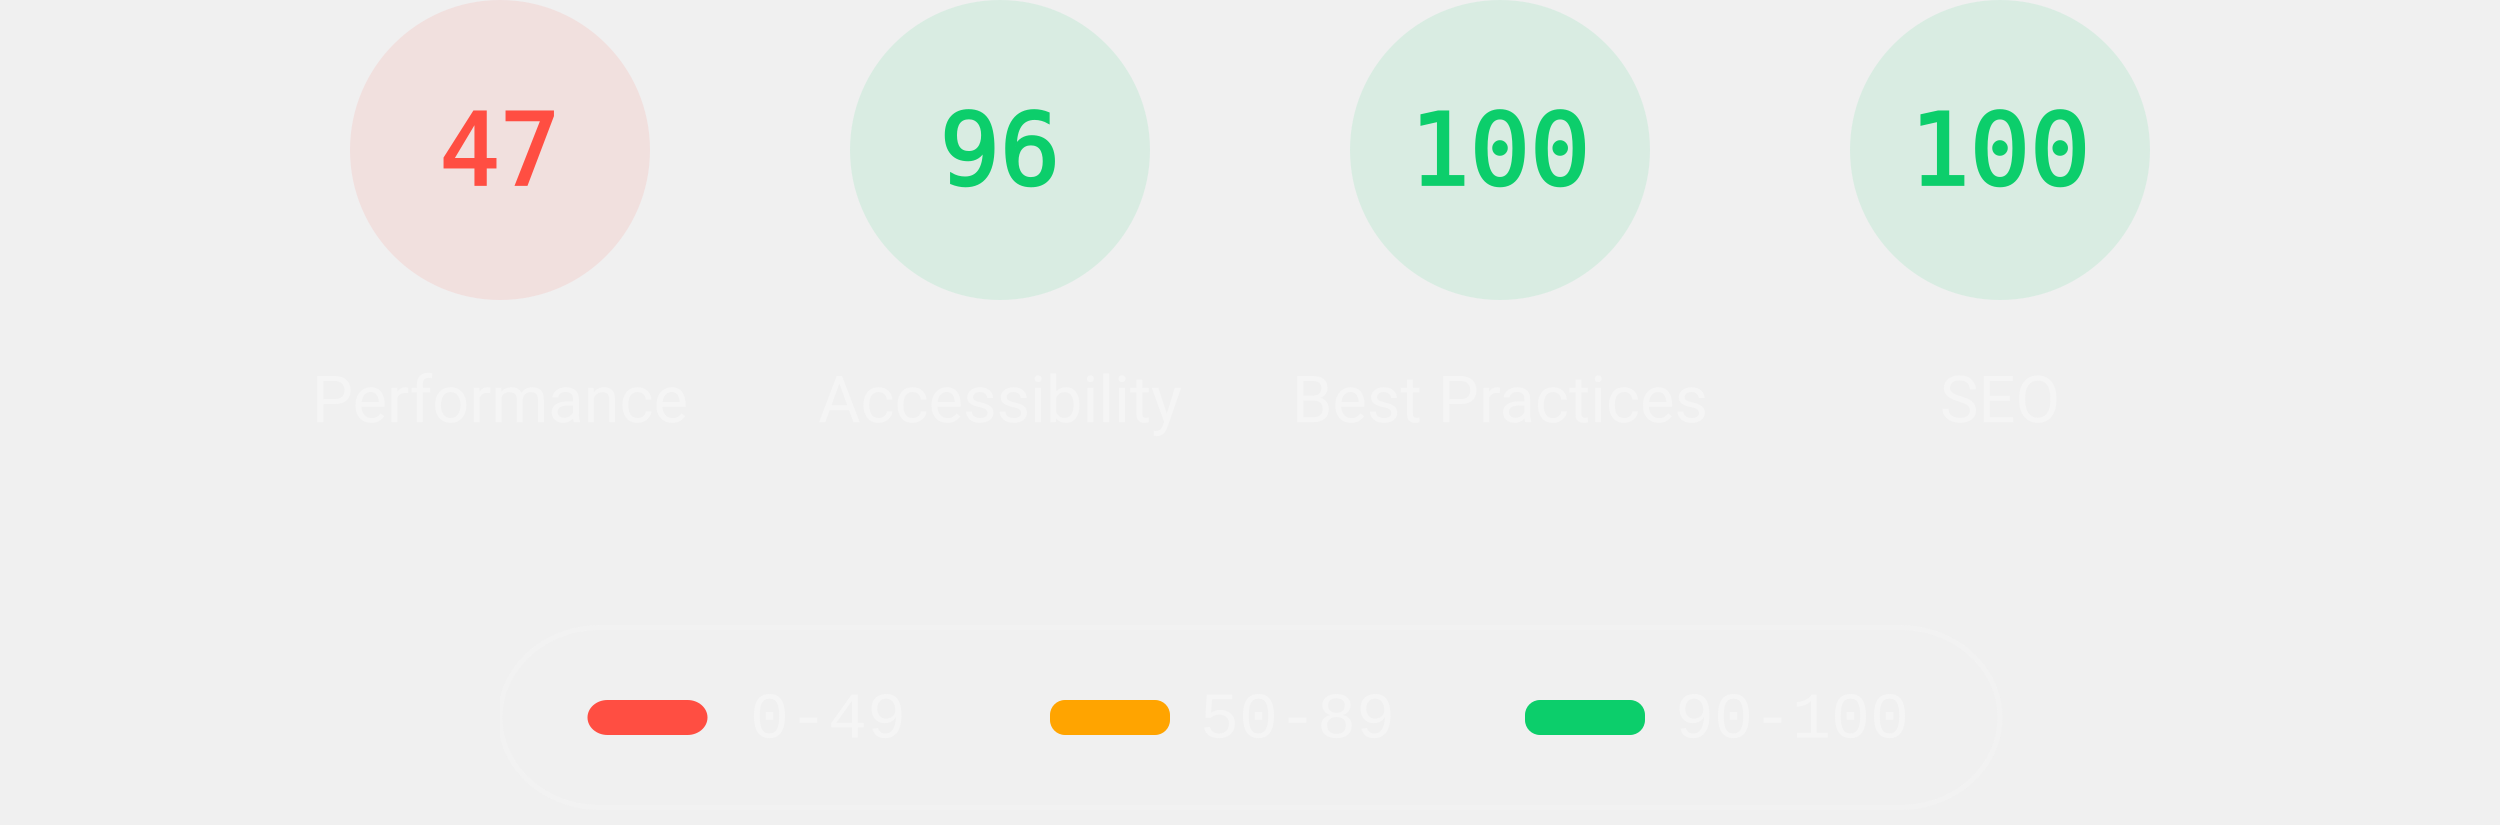
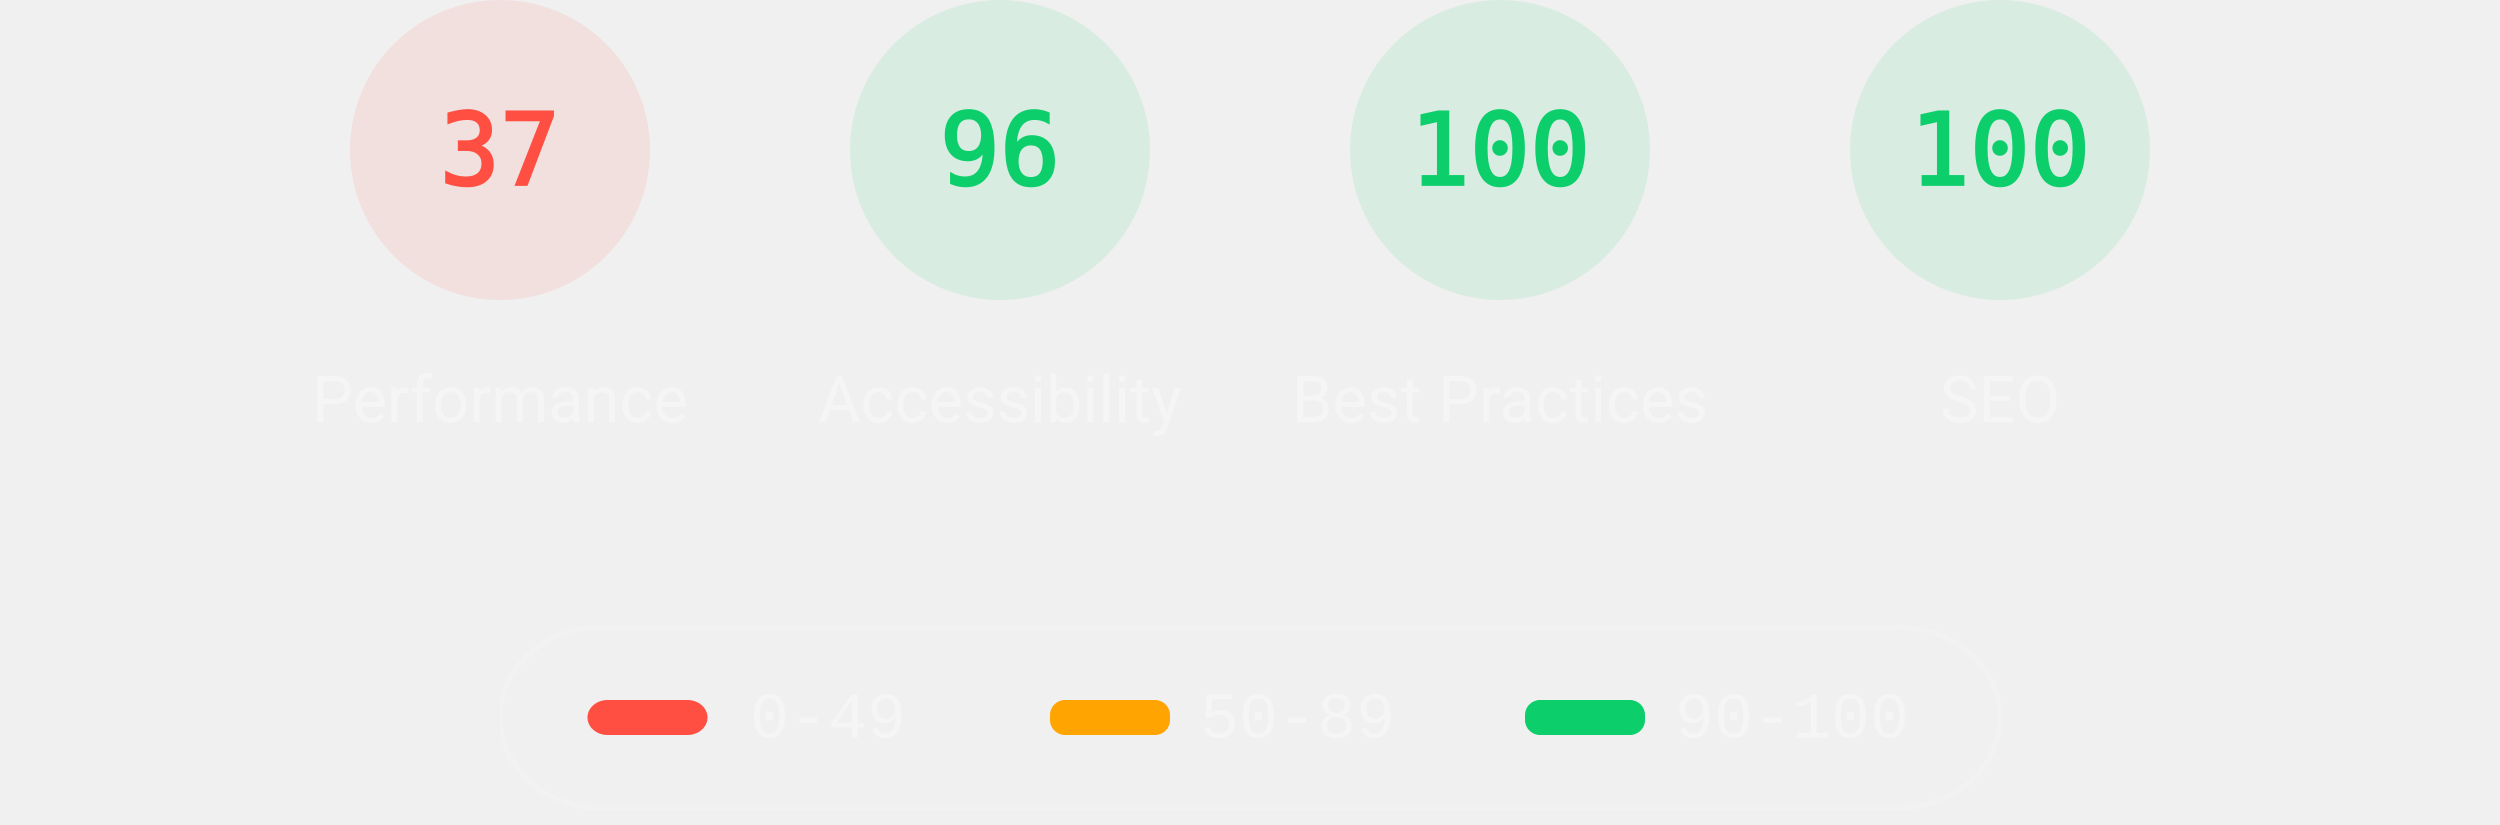
<svg xmlns="http://www.w3.org/2000/svg" class="theme--dark" fill="none" width="1000" height="330">
  <style>
			.gauge-base {
				opacity: 0.1
			}

			.gauge-arc {
				fill: none;
				animation-delay: 250ms;
				stroke-linecap: round;
				transform: rotate(-90deg);
				transform-origin: 100px 60px;
				animation: load-gauge 1s ease forwards
			}

			.guage-text {
				font-size: 40px;
				font-family: monospace;
				text-align: center
			}

			.guage-red {
				color: #ff4e42;
				fill: #ff4e42;
				stroke: #ff4e42
			}
			.guage-orange {
				color: #ffa400;
				fill: #ffa400;
				stroke: #ffa400
			}
			.guage-green {
				color: #0cce6b;
				fill: #0cce6b;
				stroke: #0cce6b
			}
			.theme--agnostic .guage-undefined {
				color: #5c5c5c;
				fill: #5c5c5c;
				stroke: #5c5c5c
			}
			.theme--light .guage-undefined {
				color: #1e1e1e;
				fill: #1e1e1e;
				stroke: #1e1e1e
			}
			.theme--dark .guage-undefined {
				color: #f5f5f5;
				fill: #f5f5f5;
				stroke: #f5f5f5
			}

			.guage-title {
				stroke: none;
				font-size: 26px;
				line-height: 26px;
				font-family: Roboto, Halvetica, Arial, sans-serif
			}
			.metric.guage-title {
				font-family: 'Courier New', Courier, monospace
			}
			.theme--agnostic .guage-title {
				color: #737373;
				fill: #737373
			}
			.theme--light .guage-title {
				color: #212121;
				fill: #212121
			}
			.theme--dark .guage-title {
				color: #f5f5f5;
				fill: #f5f5f5
			}

			@keyframes load-gauge {
				from {
					stroke-dasharray: 0 352.858
				}
			}
			.lh-gauge--pwa__disc {
				fill: #e0e0e0
			}
			.lh-gauge--pwa__logo {
				position: relative;
				fill: #b0b0b0
			}
			.lh-gauge--pwa__invisible {
				display: none
			}
			.lh-gauge--pwa__visible {
				display: inline
			}
			.guage-invisible {
				display: none
			}
			.lh-gauge--pwa__logo--primary-color {
				fill: #304ffe
			}
			.theme--agnostic .lh-gauge--pwa__logo--secondary-color {
				fill: #787878
			}
			.theme--light .lh-gauge--pwa__logo--secondary-color {
				fill: #3d3d3d
			}
			.theme--dark .lh-gauge--pwa__logo--secondary-color {
				fill: #d8b6b6
			}
			.theme--light #svg_2 {
				stroke: #00000022
			}
			.theme--agnostic #svg_2 {
				stroke: #616161
			}
			.theme--light #svg_2 {
				stroke: #00000022
			}
			.theme--dark #svg_2 {
				stroke: #f5f5f566
			}
		</style>
  <svg class="guage-div guage-perf guage-red" viewBox="0 0 200 200" width="200" height="200" x="100" y="0">
    <circle class="gauge-base" r="56" cx="100" cy="60" stroke-width="8" />
-     <circle class="gauge-arc guage-arc-1" r="56" cx="100" cy="60" stroke-width="8" style="stroke-dasharray: 165.373, 351.858;" />
-     <text class="guage-text" x="100px" y="60px" alignment-baseline="central" dominant-baseline="central" text-anchor="middle">47</text>
+     <circle class="gauge-arc guage-arc-1" r="56" cx="100" cy="60" stroke-width="8" style="stroke-dasharray: 130.187, 351.858;" />
+     <text class="guage-text" x="100px" y="60px" alignment-baseline="central" dominant-baseline="central" text-anchor="middle">37</text>
    <text class="guage-title" x="100px" y="160px" alignment-baseline="central" dominant-baseline="central" text-anchor="middle">Performance</text>
  </svg>
  <svg class="guage-div guage-acc guage-green" viewBox="0 0 200 200" width="200" height="200" x="300" y="0">
    <circle class="gauge-base" r="56" cx="100" cy="60" stroke-width="8" />
    <circle class="gauge-arc guage-arc-2" r="56" cx="100" cy="60" stroke-width="8" style="stroke-dasharray: 337.784, 351.858;" />
    <text class="guage-text" x="100px" y="60px" alignment-baseline="central" dominant-baseline="central" text-anchor="middle">96</text>
    <text class="guage-title" x="100px" y="160px" alignment-baseline="central" dominant-baseline="central" text-anchor="middle">Accessibility</text>
  </svg>
  <svg class="guage-div guage-best guage-green" viewBox="0 0 200 200" width="200" height="200" x="500" y="0">
    <circle class="gauge-base" r="56" cx="100" cy="60" stroke-width="8" />
    <circle class="gauge-arc guage-arc-3" r="56" cx="100" cy="60" stroke-width="8" style="stroke-dasharray: 351.858, 351.858;" />
    <text class="guage-text" x="100px" y="60px" alignment-baseline="central" dominant-baseline="central" text-anchor="middle">100</text>
    <text class="guage-title" x="100px" y="160px" alignment-baseline="central" dominant-baseline="central" text-anchor="middle">Best Practices</text>
  </svg>
  <svg class="guage-div guage-seo guage-green" viewBox="0 0 200 200" width="200" height="200" x="700" y="0">
    <circle class="gauge-base" r="56" cx="100" cy="60" stroke-width="8" />
    <circle class="gauge-arc guage-arc-4" r="56" cx="100" cy="60" stroke-width="8" style="stroke-dasharray: 351.858, 351.858;" />
    <text class="guage-text" x="100px" y="60px" alignment-baseline="central" dominant-baseline="central" text-anchor="middle">100</text>
    <text class="guage-title" x="100px" y="160px" alignment-baseline="central" dominant-baseline="central" text-anchor="middle">SEO</text>
  </svg>
  <svg class="guage-div guage-pwa guage-invisible" viewBox="0 0 200 200" width="200" height="200" x="900" y="0">
    <svg viewBox="0 0 60 60" width="112" height="112" x="44" y="4">
      <defs>
        <linearGradient id="lh-gauge--pwa__check-circle__gradient-0" x1="50%" y1="0%" x2="50%" y2="100%">
          <stop stop-color="#00C852" offset="0%" />
          <stop stop-color="#009688" offset="100%" />
        </linearGradient>
        <linearGradient id="lh-gauge--pwa__installable__shadow-gradient-0" x1="76.056%" x2="24.111%" y1="82.995%" y2="24.735%">
          <stop stop-color="#A5D6A7" offset="0%" />
          <stop stop-color="#80CBC4" offset="100%" />
        </linearGradient>
        <linearGradient id="lh-gauge--pwa__fast-reliable__shadow-gradient-0" x1="76.056%" y1="82.995%" x2="25.678%" y2="26.493%">
          <stop stop-color="#64B5F6" offset="0%" />
          <stop stop-color="#2979FF" offset="100%" />
        </linearGradient>
        <g id="lh-gauge--pwa__fast-reliable-badge-0">
          <circle fill="#FFFFFF" cx="10" cy="10" r="10" />
          <path fill="#304FFE" d="M10 3.58l5.25 2.34v3.5c0 3.23-2.24 6.26-5.25 7-3.01-.74-5.25-3.77-5.25-7v-3.5L10 3.58zm-.47 10.74l2.76-4.83.03-.07c.04-.08 0-.24-.22-.24h-1.64l.47-3.26h-.47l-2.7 4.77c-.02.01.05-.1-.04.05-.09.16-.1.31.18.31h1.63l-.47 3.27h.47z" />
        </g>
        <g id="lh-gauge--pwa__installable-badge-0">
          <circle fill="#FFFFFF" cx="10" cy="10" r="10" />
          <path fill="#009688" d="M10 4.167A5.835 5.835 0 0 0 4.167 10 5.835 5.835 0 0 0 10 15.833 5.835 5.835 0 0 0 15.833 10 5.835 5.835 0 0 0 10 4.167zm2.917 6.416h-2.334v2.334H9.417v-2.334H7.083V9.417h2.334V7.083h1.166v2.334h2.334v1.166z" />
        </g>
      </defs>
      <g stroke="none" fill-rule="nonzero">
        <circle class="lh-gauge--pwa__disc" cx="30" cy="30" r="30" />
        <g class="lh-gauge--pwa__logo">
          <path d="M35.66 19.39l.7-1.75h2L37.4 15 38.6 12l3.4 9h-2.51l-.58-1.61z" />
          <path d="M33.52 21l3.65-9h-2.42l-2.5 5.82L30.5 12h-1.86l-1.9 5.82-1.35-2.65-1.21 3.72L25.4 21h2.38l1.72-5.2 1.64 5.2z" />
          <path fill-rule="nonzero" d="M20.3 17.91h1.48c.45 0 .85-.05 1.2-.15l.39-1.18 1.07-3.3a2.64 2.64 0 0 0-.28-.37c-.55-.6-1.36-.91-2.42-.91H18v9h2.3V17.9zm1.96-3.84c.22.22.33.5.33.87 0 .36-.1.65-.29.87-.2.23-.59.35-1.15.35h-.86v-2.41h.87c.52 0 .89.1 1.1.32z" />
        </g>
        <rect class="lh-gauge--pwa__component lh-gauge--pwa__na-line lh-gauge--pwa__invisible" fill="#FFFFFF" x="20" y="32" width="20" height="4" rx="2" />
        <g class="lh-gauge--pwa__component lh-gauge--pwa__fast-reliable-badge lh-gauge--pwa__invisible" transform="translate(20, 29)">
          <path fill="url(#lh-gauge--pwa__fast-reliable__shadow-gradient-0)" d="M33.63 19.49A30 30 0 0 1 16.2 30.36L3 17.14 17.14 3l16.49 16.49z" />
          <use href="#lh-gauge--pwa__fast-reliable-badge-0" />
        </g>
        <g class="lh-gauge--pwa__component lh-gauge--pwa__installable-badge lh-gauge--pwa__invisible" transform="translate(20, 29)">
          <path fill="url(#lh-gauge--pwa__installable__shadow-gradient-0)" d="M33.629 19.487c-4.272 5.453-10.391 9.39-17.415 10.869L3 17.142 17.142 3 33.63 19.487z" />
          <use href="#lh-gauge--pwa__installable-badge-0" />
        </g>
        <g class="lh-gauge--pwa__component lh-gauge--pwa__fast-reliable-installable-badges lh-gauge--pwa__invisible">
          <g transform="translate(8, 29)">
            <path fill="url(#lh-gauge--pwa__fast-reliable__shadow-gradient-0)" d="M16.321 30.463L3 17.143 17.142 3l22.365 22.365A29.864 29.864 0 0 1 22 31c-1.942 0-3.84-.184-5.679-.537z" />
            <use href="#lh-gauge--pwa__fast-reliable-badge-0" />
          </g>
          <g transform="translate(32, 29)">
            <path fill="url(#lh-gauge--pwa__installable__shadow-gradient-0)" d="M25.982 11.84a30.107 30.107 0 0 1-13.08 15.203L3 17.143 17.142 3l8.84 8.84z" />
            <use href="#lh-gauge--pwa__installable-badge-0" />
          </g>
        </g>
        <g class="lh-gauge--pwa__component lh-gauge--pwa__check-circle lh-gauge--pwa__invisible" transform="translate(18, 28)">
          <circle fill="#FFFFFF" cx="12" cy="12" r="12" />
          <path fill="url(#lh-gauge--pwa__check-circle__gradient-0)" d="M12 2a10 10 0 1 0 0 20 10 10 0 0 0 0-20zm-2 15l-5-5 1.41-1.41L10 14.17l7.59-7.59L19 8l-9 9z" />
        </g>
      </g>
    </svg>
    <text class="guage-title" y="160px" alignment-baseline="central" dominant-baseline="central" text-anchor="middle">
      <tspan x="100px" dy="-6px">Progressive</tspan>
      <tspan x="100px" dy="30px">Web App</tspan>
    </text>
  </svg>
  <svg width="604" height="76" x="200" y="250">
    <g>
      <rect fill="none" id="canvas_background" height="80" width="604" y="-1" x="-1" />
      <g display="none" overflow="visible" y="0" x="0" height="100%" width="100%" id="canvasGrid">
        <rect fill="url(#gridpattern)" stroke-width="0" y="0" x="0" height="100%" width="100%" />
      </g>
    </g>
    <g>
      <rect fill-opacity="0" stroke-width="2" rx="40" id="svg_2" height="72" width="600" y="1" x="0" fill="#000000" />
      <rect stroke="#000" rx="8" id="svg_3" height="14" width="48" y="30" x="35" stroke-opacity="null" stroke-width="0" fill="#ff4e42" />
      <rect stroke="#000" rx="6" id="svg_4" height="14" width="48" y="30" x="220" stroke-opacity="null" stroke-width="0" fill="#ffa400" />
      <rect stroke="#000" rx="6" id="svg_5" height="14" width="48" y="30" x="410" stroke-opacity="null" stroke-width="0" fill="#0cce6b" />
      <text class="metric guage-title" xml:space="preserve" text-anchor="start" font-size="26" id="svg_6" y="45" x="100" stroke-opacity="null" stroke-width="0" stroke="#000">0-49</text>
      <text class="metric guage-title" xml:space="preserve" text-anchor="start" font-size="26" id="svg_7" y="45" x="280" stroke-opacity="null" stroke-width="0" stroke="#000">50-89</text>
      <text class="metric guage-title" xml:space="preserve" text-anchor="start" font-size="26" id="svg_8" y="45" x="470" stroke-opacity="null" stroke-width="0" stroke="#000">90-100</text>
    </g>
  </svg>
</svg>
